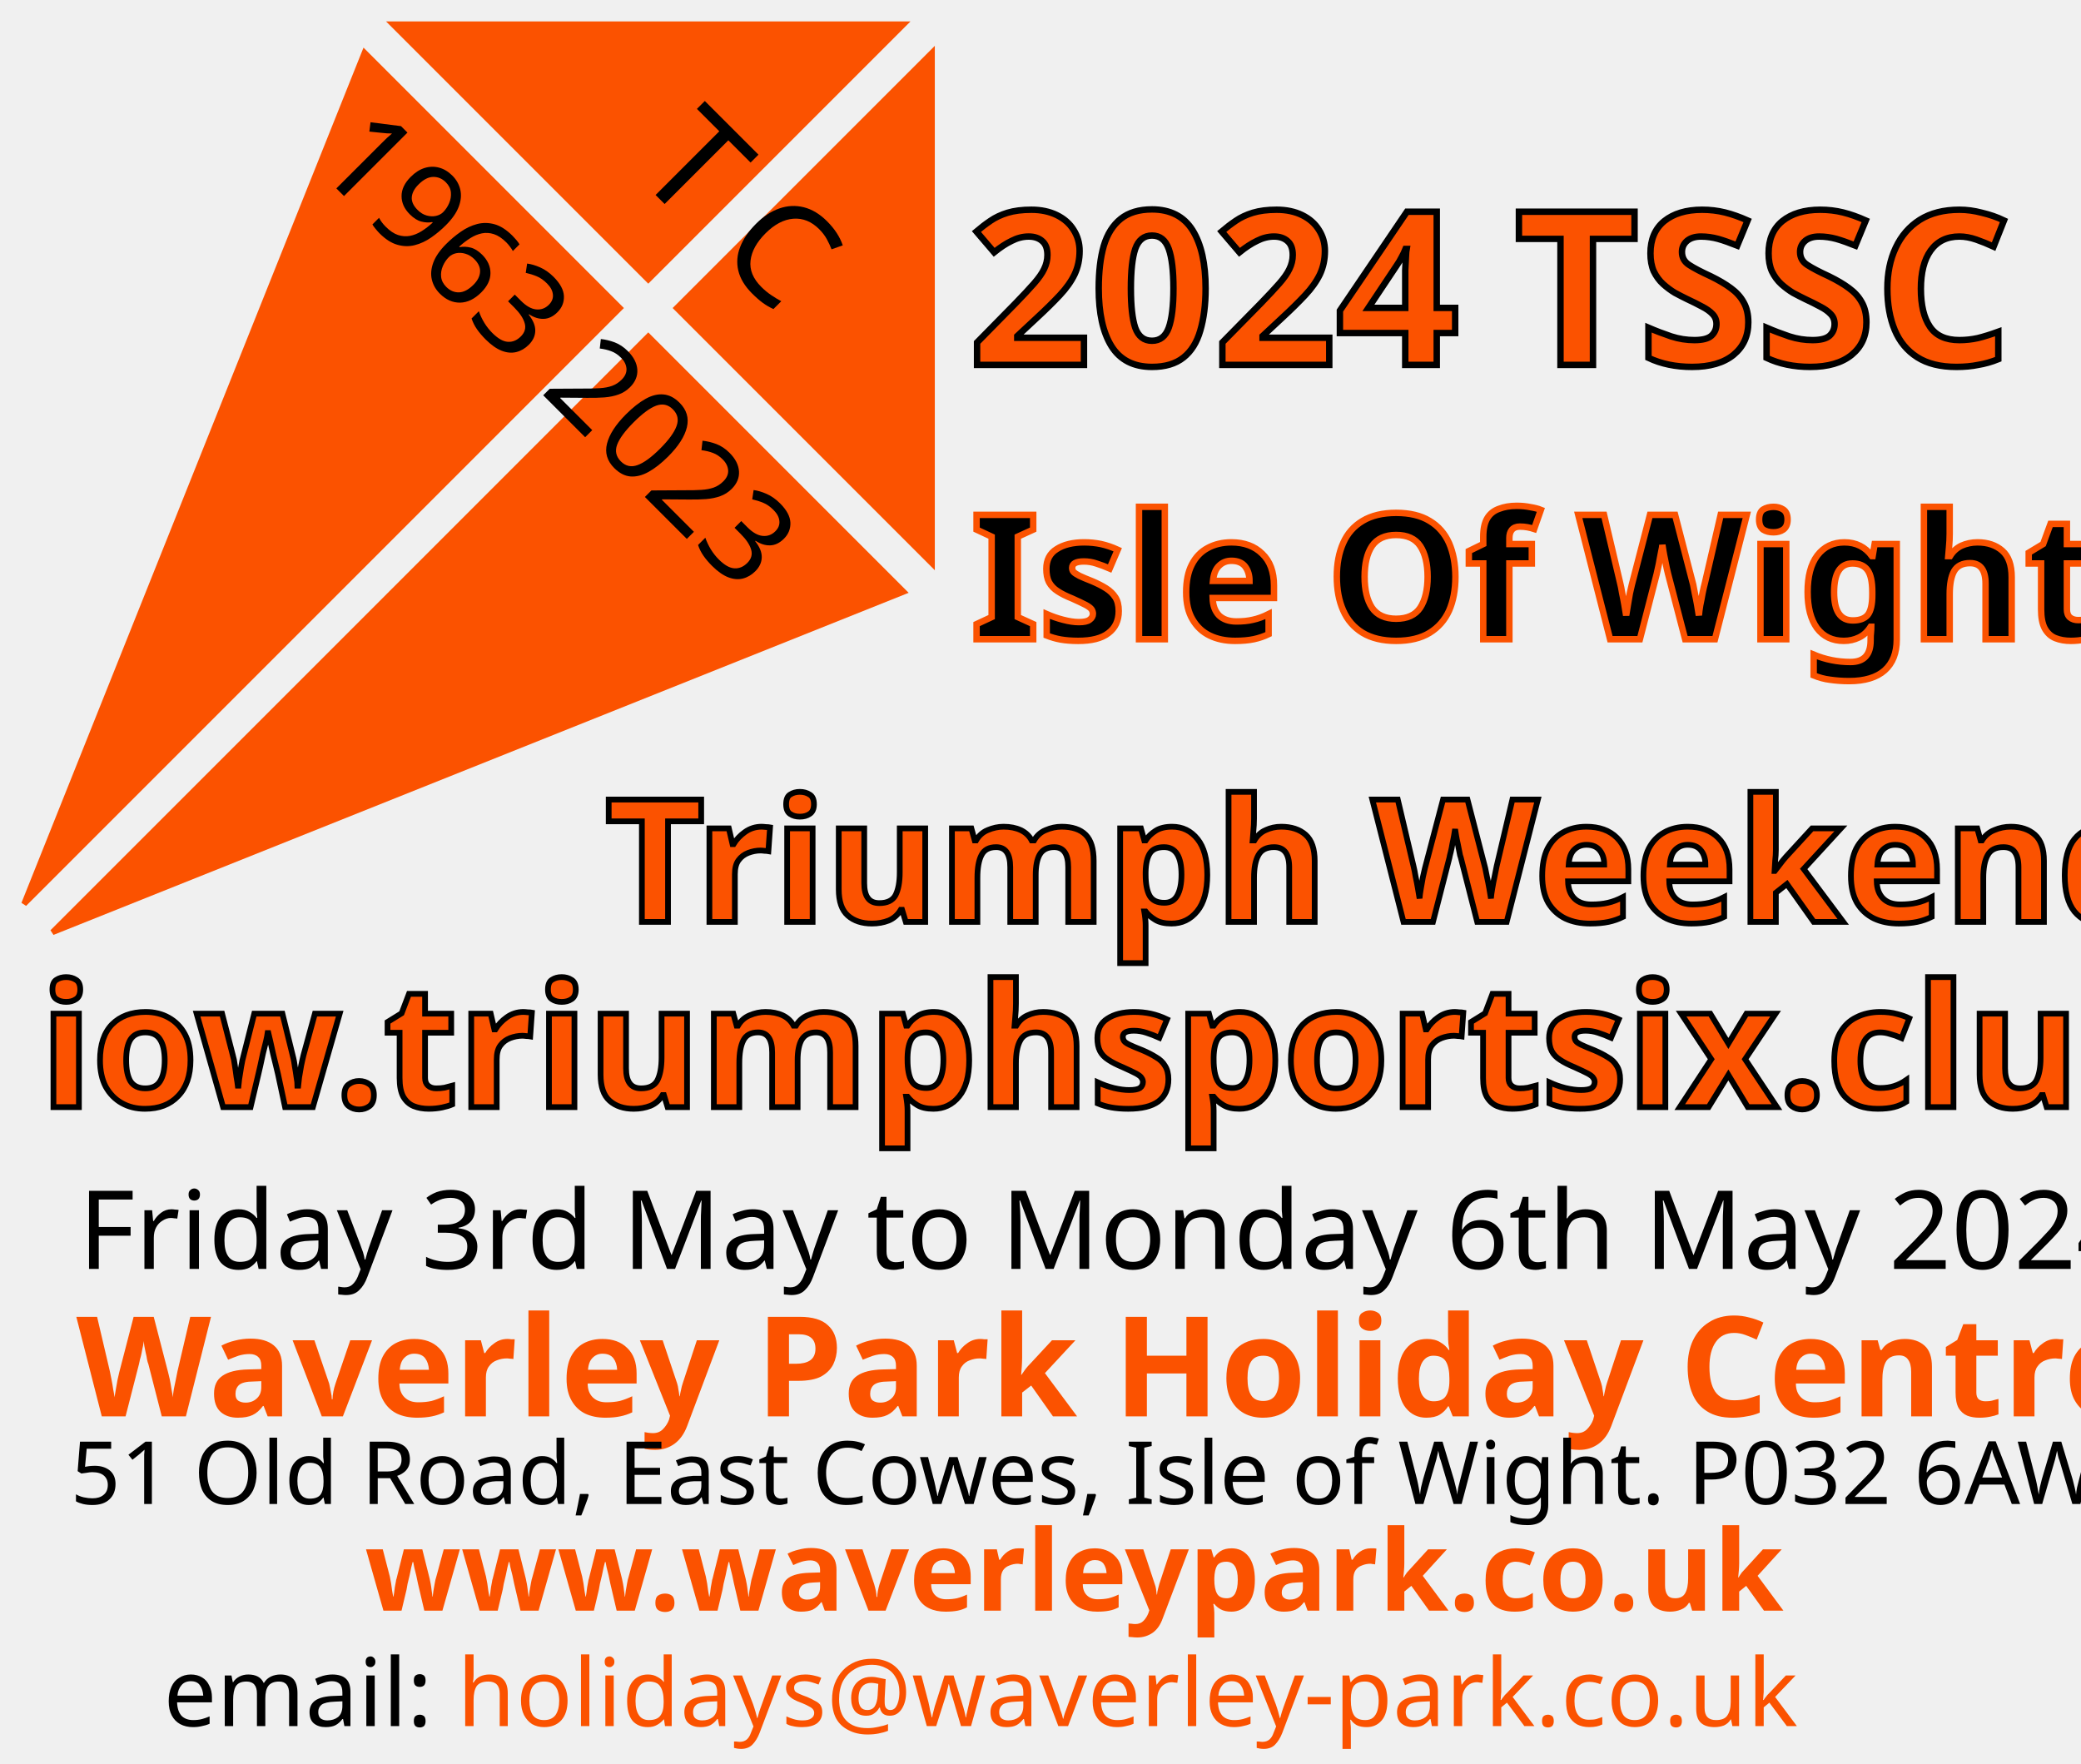
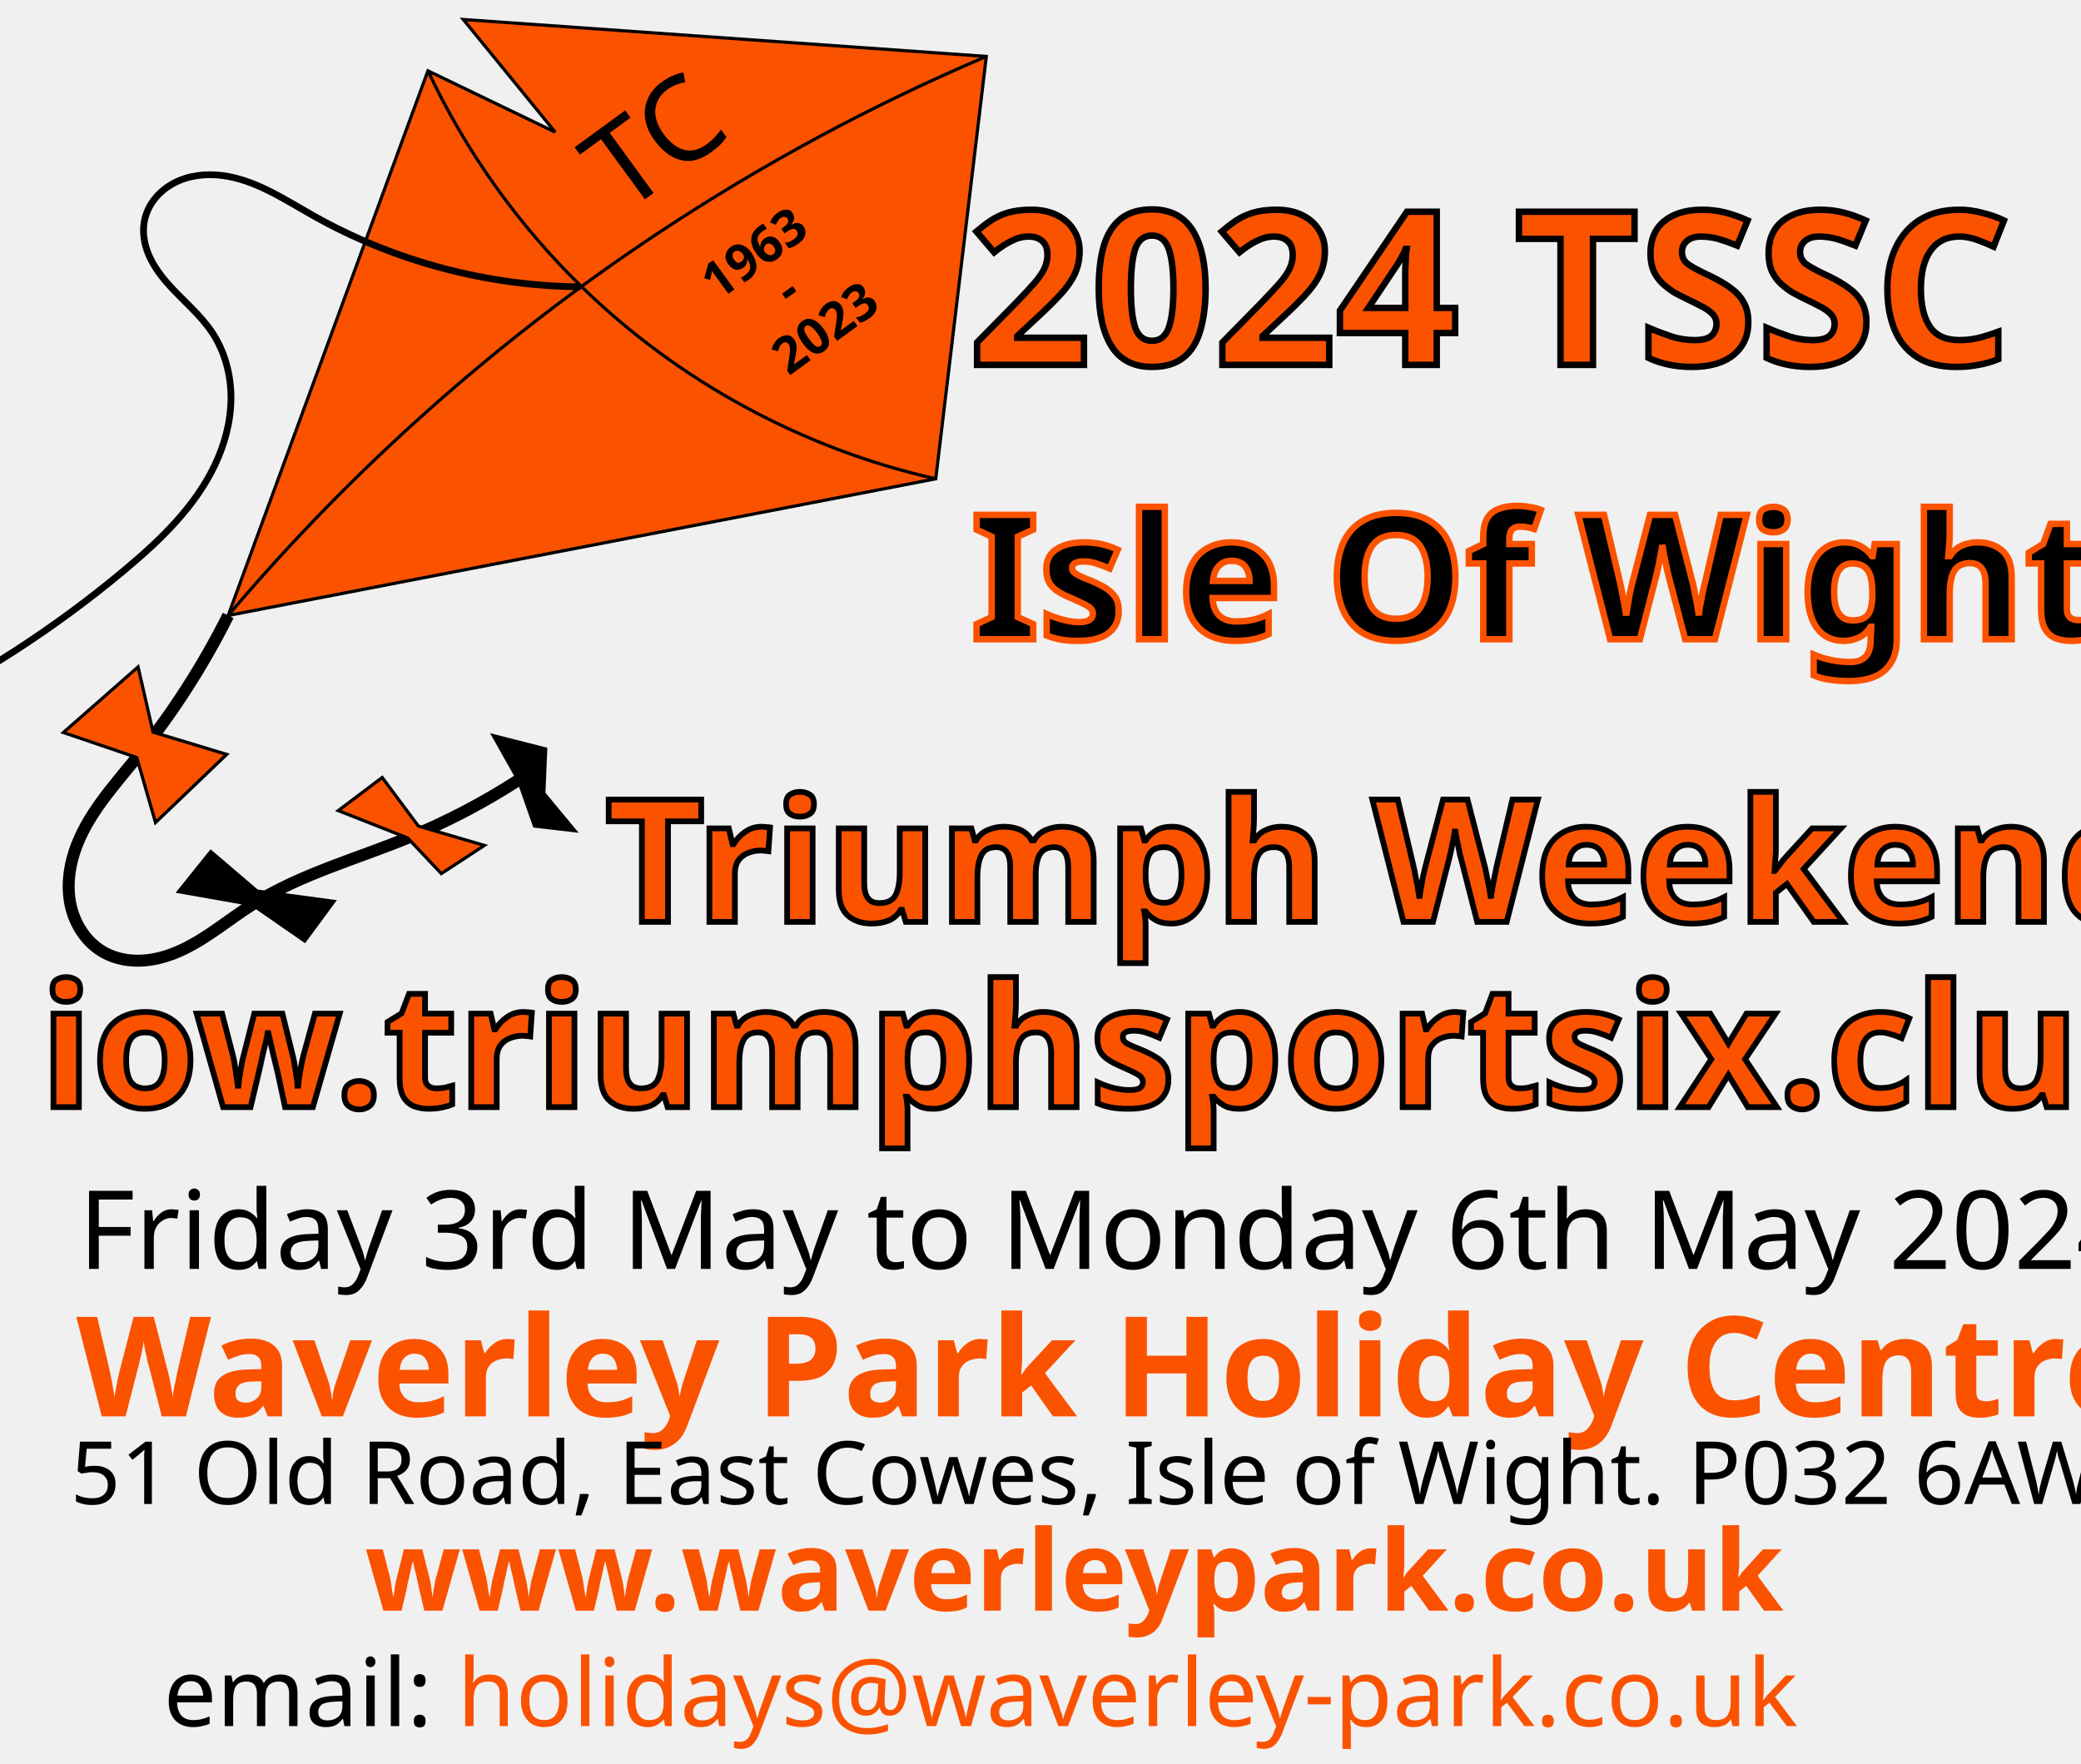
<svg xmlns="http://www.w3.org/2000/svg" width="97.032mm" height="82.22mm" viewBox="0 0 97.032 82.22" version="1.1" id="svg5">
-   <defs id="defs2" />
+   <defs id="defs2">
+     </defs>
  <g id="layer1" transform="translate(-11.12136,-78.04174)">
    <text xml:space="preserve" style="font-size:9.996px;line-height:1.25;font-family:Chandas;-inkscape-font-specification:'Chandas, Normal';fill:#fb5200;fill-opacity:1;stroke:#000000;stroke-width:0.3;stroke-miterlimit:4;stroke-dasharray:none;stroke-opacity:1" x="56.274" y="95.056" id="text9196">
      <tspan id="tspan9194" style="font-style:normal;font-variant:normal;font-weight:bold;font-stretch:normal;font-size:9.996px;font-family:Ubuntu;-inkscape-font-specification:'Ubuntu, Bold';font-variant-ligatures:normal;font-variant-caps:normal;font-variant-numeric:normal;font-variant-east-asian:normal;fill:#fb5200;fill-opacity:1;stroke:#000000;stroke-width:0.3;stroke-miterlimit:4;stroke-dasharray:none;stroke-opacity:1" x="56.274" y="95.056">2024 TSSC</tspan>
    </text>
    <text xml:space="preserve" style="font-style:normal;font-variant:normal;font-weight:bold;font-stretch:normal;font-size:8.126px;line-height:1.25;font-family:Ubuntu;-inkscape-font-specification:'Ubuntu, Bold';font-variant-ligatures:normal;font-variant-caps:normal;font-variant-numeric:normal;font-variant-east-asian:normal;stroke:#fb5200;stroke-width:0.3;stroke-miterlimit:4;stroke-dasharray:none;stroke-opacity:1" x="56.391" y="107.843" id="text10520">
      <tspan id="tspan10518" style="font-style:normal;font-variant:normal;font-weight:bold;font-stretch:normal;font-size:8.126px;font-family:Ubuntu;-inkscape-font-specification:'Ubuntu, Bold';font-variant-ligatures:normal;font-variant-caps:normal;font-variant-numeric:normal;font-variant-east-asian:normal;stroke:#fb5200;stroke-width:0.3;stroke-miterlimit:4;stroke-dasharray:none;stroke-opacity:1" x="56.391" y="107.843">Isle Of Wight</tspan>
    </text>
    <text xml:space="preserve" style="font-style:normal;font-variant:normal;font-weight:bold;font-stretch:normal;font-size:7.987px;line-height:1.25;font-family:Ubuntu;-inkscape-font-specification:'Ubuntu, Bold';font-variant-ligatures:normal;font-variant-caps:normal;font-variant-numeric:normal;font-variant-east-asian:normal;fill:#fb5200;fill-opacity:1;stroke:#000000;stroke-width:0.267;stroke-miterlimit:4;stroke-dasharray:none;stroke-opacity:1" x="39.349" y="121.021" id="text11888">
      <tspan id="tspan11886" style="font-style:normal;font-variant:normal;font-weight:bold;font-stretch:normal;font-size:7.987px;font-family:Ubuntu;-inkscape-font-specification:'Ubuntu, Bold';font-variant-ligatures:normal;font-variant-caps:normal;font-variant-numeric:normal;font-variant-east-asian:normal;fill:#fb5200;fill-opacity:1;stroke:#000000;stroke-width:0.267;stroke-miterlimit:4;stroke-dasharray:none;stroke-opacity:1" x="39.349" y="121.021">Triumph Weekend</tspan>
    </text>
    <text xml:space="preserve" style="font-style:normal;font-variant:normal;font-weight:bold;font-stretch:normal;font-size:7.987px;line-height:1.25;font-family:Ubuntu;-inkscape-font-specification:'Ubuntu, Bold';font-variant-ligatures:normal;font-variant-caps:normal;font-variant-numeric:normal;font-variant-east-asian:normal;fill:#fb5200;fill-opacity:1;stroke:#000000;stroke-width:0.267;stroke-miterlimit:4;stroke-dasharray:none;stroke-opacity:1" x="12.989" y="129.659" id="text11888-5">
      <tspan id="tspan10230" x="12.989" y="129.659" style="stroke-width:0.267">iow.triumphsportsix.club</tspan>
    </text>
    <text xml:space="preserve" style="font-style:normal;font-variant:normal;font-weight:normal;font-stretch:normal;font-size:5.096px;line-height:1.25;font-family:Ubuntu;-inkscape-font-specification:'Ubuntu, Normal';font-variant-ligatures:normal;font-variant-caps:normal;font-variant-numeric:normal;font-variant-east-asian:normal;stroke-width:0.319" x="14.775" y="137.203" id="text27044">
      <tspan id="tspan27042" style="font-style:normal;font-variant:normal;font-weight:normal;font-stretch:normal;font-size:5.096px;font-family:Ubuntu;-inkscape-font-specification:'Ubuntu, Normal';font-variant-ligatures:normal;font-variant-caps:normal;font-variant-numeric:normal;font-variant-east-asian:normal;stroke-width:0.319" x="14.775" y="137.203">Friday 3rd May to Monday 6th May 2024</tspan>
    </text>
    <text xml:space="preserve" style="font-style:normal;font-variant:normal;font-weight:bold;font-stretch:normal;font-size:6.503px;line-height:1.25;font-family:Ubuntu;-inkscape-font-specification:'Ubuntu, Bold';font-variant-ligatures:normal;font-variant-caps:normal;font-variant-numeric:normal;font-variant-east-asian:normal;fill:#fb5200;fill-opacity:1;stroke-width:0.406" x="14.678" y="144.081" id="text32400">
      <tspan id="tspan32398" style="font-style:normal;font-variant:normal;font-weight:bold;font-stretch:normal;font-size:6.503px;font-family:Ubuntu;-inkscape-font-specification:'Ubuntu, Bold';font-variant-ligatures:normal;font-variant-caps:normal;font-variant-numeric:normal;font-variant-east-asian:normal;fill:#fb5200;fill-opacity:1;stroke-width:0.406" x="14.678" y="144.081">Waverley Park Holiday Centre</tspan>
    </text>
    <text xml:space="preserve" style="font-style:normal;font-variant:normal;font-weight:normal;font-stretch:normal;font-size:4.085px;line-height:1.25;font-family:Ubuntu;-inkscape-font-specification:'Ubuntu, Normal';font-variant-ligatures:normal;font-variant-caps:normal;font-variant-numeric:normal;font-variant-east-asian:normal;stroke-width:0.255" x="14.416" y="148.165" id="text36742">
      <tspan id="tspan36740" style="font-style:normal;font-variant:normal;font-weight:normal;font-stretch:normal;font-size:4.085px;font-family:Ubuntu;-inkscape-font-specification:'Ubuntu, Normal';font-variant-ligatures:normal;font-variant-caps:normal;font-variant-numeric:normal;font-variant-east-asian:normal;stroke-width:0.255" x="14.416" y="148.165">51 Old Road, East Cowes, Isle of Wight. P032 6AW.</tspan>
    </text>
    <text xml:space="preserve" style="font-style:normal;font-variant:normal;font-weight:bold;font-stretch:normal;font-size:5.239px;line-height:1.25;font-family:Ubuntu;-inkscape-font-specification:'Ubuntu, Bold';font-variant-ligatures:normal;font-variant-caps:normal;font-variant-numeric:normal;font-variant-east-asian:normal;fill:#fb5200;fill-opacity:1;stroke-width:0.327" x="28.139" y="153.135" id="text43622">
      <tspan id="tspan43620" style="font-style:normal;font-variant:normal;font-weight:bold;font-stretch:normal;font-size:5.239px;font-family:Ubuntu;-inkscape-font-specification:'Ubuntu, Bold';font-variant-ligatures:normal;font-variant-caps:normal;font-variant-numeric:normal;font-variant-east-asian:normal;fill:#fb5200;fill-opacity:1;stroke-width:0.327" x="28.139" y="153.135">www.waverleypark.co.uk</tspan>
    </text>
-     <g id="g45740" transform="matrix(0,0.2645833,-0.2645833,0,54.57752,79.17403)">
-       <polygon fill="#fb5200" stroke="#fb5200" points="95,0 50,45 5,0 " id="polygon45716" />
-       <polygon fill="#fb5200" stroke="#fb5200" points="0,95 45,50 0,5 " id="polygon45718" />
-       <polygon fill="#fb5200" stroke="#fb5200" points="55,50 160,155 100,5 " id="polygon45720" />
-       <polygon fill="#fb5200" stroke="#fb5200" points="50,55 155,160 5,100 " id="polygon45722" />
-       <text fill="#ffffff" x="31" y="35" font-size="25px" font-family="sans-serif" transform="rotate(-45,50,50)" id="text45724" style="font-style:normal;font-variant:normal;font-weight:normal;font-stretch:normal;font-size:25px;font-family:sans-serif;-inkscape-font-specification:'sans-serif, Normal';font-variant-ligatures:normal;font-variant-caps:normal;font-variant-numeric:normal;font-variant-east-asian:normal;fill:#000000;fill-opacity:1">
-         <tspan id="tspan10061" x="31" y="35">T C</tspan>
-       </text>
-       <text fill="#ffffff" x="-59.725" y="94.673" font-size="22.152px" font-family="sans-serif" transform="rotate(-45)" id="text45726" style="font-style:normal;font-variant:normal;font-weight:normal;font-stretch:normal;font-size:22.152px;font-family:sans-serif;-inkscape-font-specification:'sans-serif, Normal';font-variant-ligatures:normal;font-variant-caps:normal;font-variant-numeric:normal;font-variant-east-asian:normal;fill:#000000;fill-opacity:1;stroke-width:0.886">
-         <tspan id="tspan10081" x="-59.725" y="94.673">1963 2023</tspan>
-       </text>
-     </g>
    <text xml:space="preserve" style="font-size:4.413px;line-height:1.25;font-family:Chandas;-inkscape-font-specification:'Chandas, Normal';stroke-width:0.276" x="18.739" y="158.52" id="text120484">
      <tspan id="tspan120482" style="stroke-width:0.276" x="18.739" y="158.52">email: <tspan style="fill:#fb5200;fill-opacity:1;stroke-width:0.276" id="tspan137722">holidays@waverley-park.co.uk</tspan>
      </tspan>
    </text>
+     <path style="fill:#fb5200;fill-opacity:1;stroke:#000000;stroke-width:0.148px;stroke-linecap:butt;stroke-linejoin:miter;stroke-opacity:1" d="m 21.76,106.738 9.315,-25.395 5.935,2.86 -4.287,-5.253 24.388,1.722 -2.358,19.693 z" id="path2178" />
+     <path style="fill:none;stroke:#000000;stroke-width:0.558;stroke-linecap:butt;stroke-linejoin:miter;stroke-miterlimit:4;stroke-dasharray:none;stroke-opacity:1" d="m 21.76,106.738 c -1.177,2.352 -2.609,4.575 -4.263,6.62 -1.112,1.375 -2.354,2.719 -2.905,4.399 -0.275,0.84 -0.364,1.756 -0.148,2.613 0.216,0.857 0.754,1.649 1.527,2.078 0.559,0.311 1.217,0.422 1.855,0.375 0.638,-0.047 1.259,-0.245 1.836,-0.52 1.155,-0.551 2.139,-1.398 3.219,-2.084 2.224,-1.412 4.81,-2.113 7.248,-3.11 1.799,-0.736 3.529,-1.639 5.161,-2.694" id="path3561" />
+     <path style="fill:#fb5200;fill-opacity:1;stroke:#000000;stroke-width:0.148px;stroke-linecap:butt;stroke-linejoin:miter;stroke-opacity:1" d="m 17.559,109.136 0.699,3.04 3.434,1.038 -3.32,3.178 -0.875,-3.034 -3.422,-1.163 z" id="path2386" />
+     <path style="fill:#000003;fill-opacity:1;stroke:#000000;stroke-width:0.148px;stroke-linecap:butt;stroke-linejoin:miter;stroke-opacity:1" d="m 20.949,117.743 2.154,1.841 3.592,0.483 -1.364,1.851 -2.45,-1.698 -3.436,-0.605 z" id="path2421" />
+     <path style="fill:#fb5200;fill-opacity:1;stroke:#000000;stroke-width:0.148px;stroke-linecap:butt;stroke-linejoin:miter;stroke-opacity:1" d="m 28.942,114.292 1.687,2.265 3.079,0.901 -2.009,1.314 -1.57,-1.661 -3.235,-1.275 z" id="path2456" />
+     <path style="fill:#000003;fill-opacity:1;stroke:#000000;stroke-width:0.148px;stroke-linecap:butt;stroke-linejoin:miter;stroke-opacity:1" d="m 34.121,112.339 1.171,2.077 0.75,2.139 1.886,0.22 -1.448,-1.746 0.086,-2.068 z" id="path3378" />
+     <path style="fill:none;stroke:#000000;stroke-width:0.148px;stroke-linecap:butt;stroke-linejoin:miter;stroke-opacity:1" d="M 21.76,106.738 C 27.567,99.879 34.352,93.849 41.845,88.887 46.67,85.692 51.787,82.938 57.112,80.672" id="path3678" />
+     <path style="fill:none;stroke:#000000;stroke-width:0.148px;stroke-linecap:butt;stroke-linejoin:miter;stroke-opacity:1" d="m 31.075,81.343 c 1.755,3.739 4.187,7.16 7.143,10.045 4.546,4.436 10.338,7.581 16.535,8.977" id="path3682" />
+     <path style="fill:none;stroke:#000000;stroke-width:0.315;stroke-linecap:butt;stroke-linejoin:miter;stroke-miterlimit:4;stroke-dasharray:none;stroke-opacity:1" d="m 38.191,91.414 c -4.35,-0.033 -8.687,-1.189 -12.476,-3.325 -1.353,-0.763 -2.693,-1.668 -4.234,-1.865 -0.77,-0.099 -1.579,-0.005 -2.264,0.361 -0.342,0.183 -0.651,0.433 -0.89,0.738 -0.24,0.306 -0.409,0.667 -0.478,1.05 -0.093,0.517 -2.33e-4,1.056 0.203,1.54 0.204,0.484 0.513,0.917 0.858,1.313 0.69,0.792 1.534,1.455 2.113,2.331 0.595,0.902 0.876,1.994 0.868,3.074 -0.009,1.08 -0.298,2.149 -0.766,3.123 -0.936,1.948 -2.544,3.484 -4.202,4.87 -6.382,5.335 -14.056,9.114 -22.176,10.92" id="path4966" />
+     <text xml:space="preserve" style="font-style:normal;font-variant:normal;font-weight:normal;font-stretch:normal;font-size:5.45px;line-height:1.25;font-family:Ubuntu;-inkscape-font-specification:'Ubuntu, Normal';font-variant-ligatures:normal;font-variant-caps:normal;font-variant-numeric:normal;font-variant-east-asian:normal;stroke-width:0.341" x="-19.476" y="94.826" id="text8374" transform="rotate(-36.1216)">
+       <tspan id="tspan8372" style="font-style:normal;font-variant:normal;font-weight:normal;font-stretch:normal;font-size:5.45px;font-family:Ubuntu;-inkscape-font-specification:'Ubuntu, Normal';font-variant-ligatures:normal;font-variant-caps:normal;font-variant-numeric:normal;font-variant-east-asian:normal;stroke-width:0.341" x="-19.476" y="94.826">TC</tspan>
+     </text>
+     <text xml:space="preserve" style="font-style:normal;font-variant:normal;font-weight:bold;font-stretch:normal;font-size:2.363px;line-height:1.25;font-family:Ubuntu;-inkscape-font-specification:'Ubuntu, Bold';font-variant-ligatures:normal;font-variant-caps:normal;font-variant-numeric:normal;font-variant-east-asian:normal;stroke-width:0.148" x="-18.199" y="100.698" id="text13690" transform="rotate(-36.07314)">
+       <tspan id="tspan13688" style="font-style:normal;font-variant:normal;font-weight:bold;font-stretch:normal;font-size:2.363px;font-family:Ubuntu;-inkscape-font-specification:'Ubuntu, Bold';font-variant-ligatures:normal;font-variant-caps:normal;font-variant-numeric:normal;font-variant-east-asian:normal;stroke-width:0.148" x="-18.199" y="100.698">1963</tspan>
+     </text>
+     <text xml:space="preserve" style="font-style:normal;font-variant:normal;font-weight:bold;font-stretch:normal;font-size:2.363px;line-height:1.25;font-family:Ubuntu;-inkscape-font-specification:'Ubuntu, Bold';font-variant-ligatures:normal;font-variant-caps:normal;font-variant-numeric:normal;font-variant-east-asian:normal;stroke-width:0.148" x="-17.566" y="105.456" id="text15542" transform="rotate(-36.07314)">
+       <tspan style="font-style:normal;font-variant:normal;font-weight:bold;font-stretch:normal;font-size:2.363px;font-family:Ubuntu;-inkscape-font-specification:'Ubuntu, Bold';font-variant-ligatures:normal;font-variant-caps:normal;font-variant-numeric:normal;font-variant-east-asian:normal;stroke-width:0.148" x="-17.566" y="105.456" id="tspan15544">2023</tspan>
+     </text>
+     <text xml:space="preserve" style="font-style:normal;font-variant:normal;font-weight:bold;font-stretch:normal;font-size:2.363px;line-height:1.25;font-family:Ubuntu;-inkscape-font-specification:'Ubuntu, Bold';font-variant-ligatures:normal;font-variant-caps:normal;font-variant-numeric:normal;font-variant-east-asian:normal;stroke-width:0.148" x="-15.634" y="102.948" id="text15542-0" transform="rotate(-36.07314)">
+       <tspan id="tspan17251" x="-15.634" y="102.948" style="stroke-width:0.148">-</tspan>
+     </text>
  </g>
</svg>
